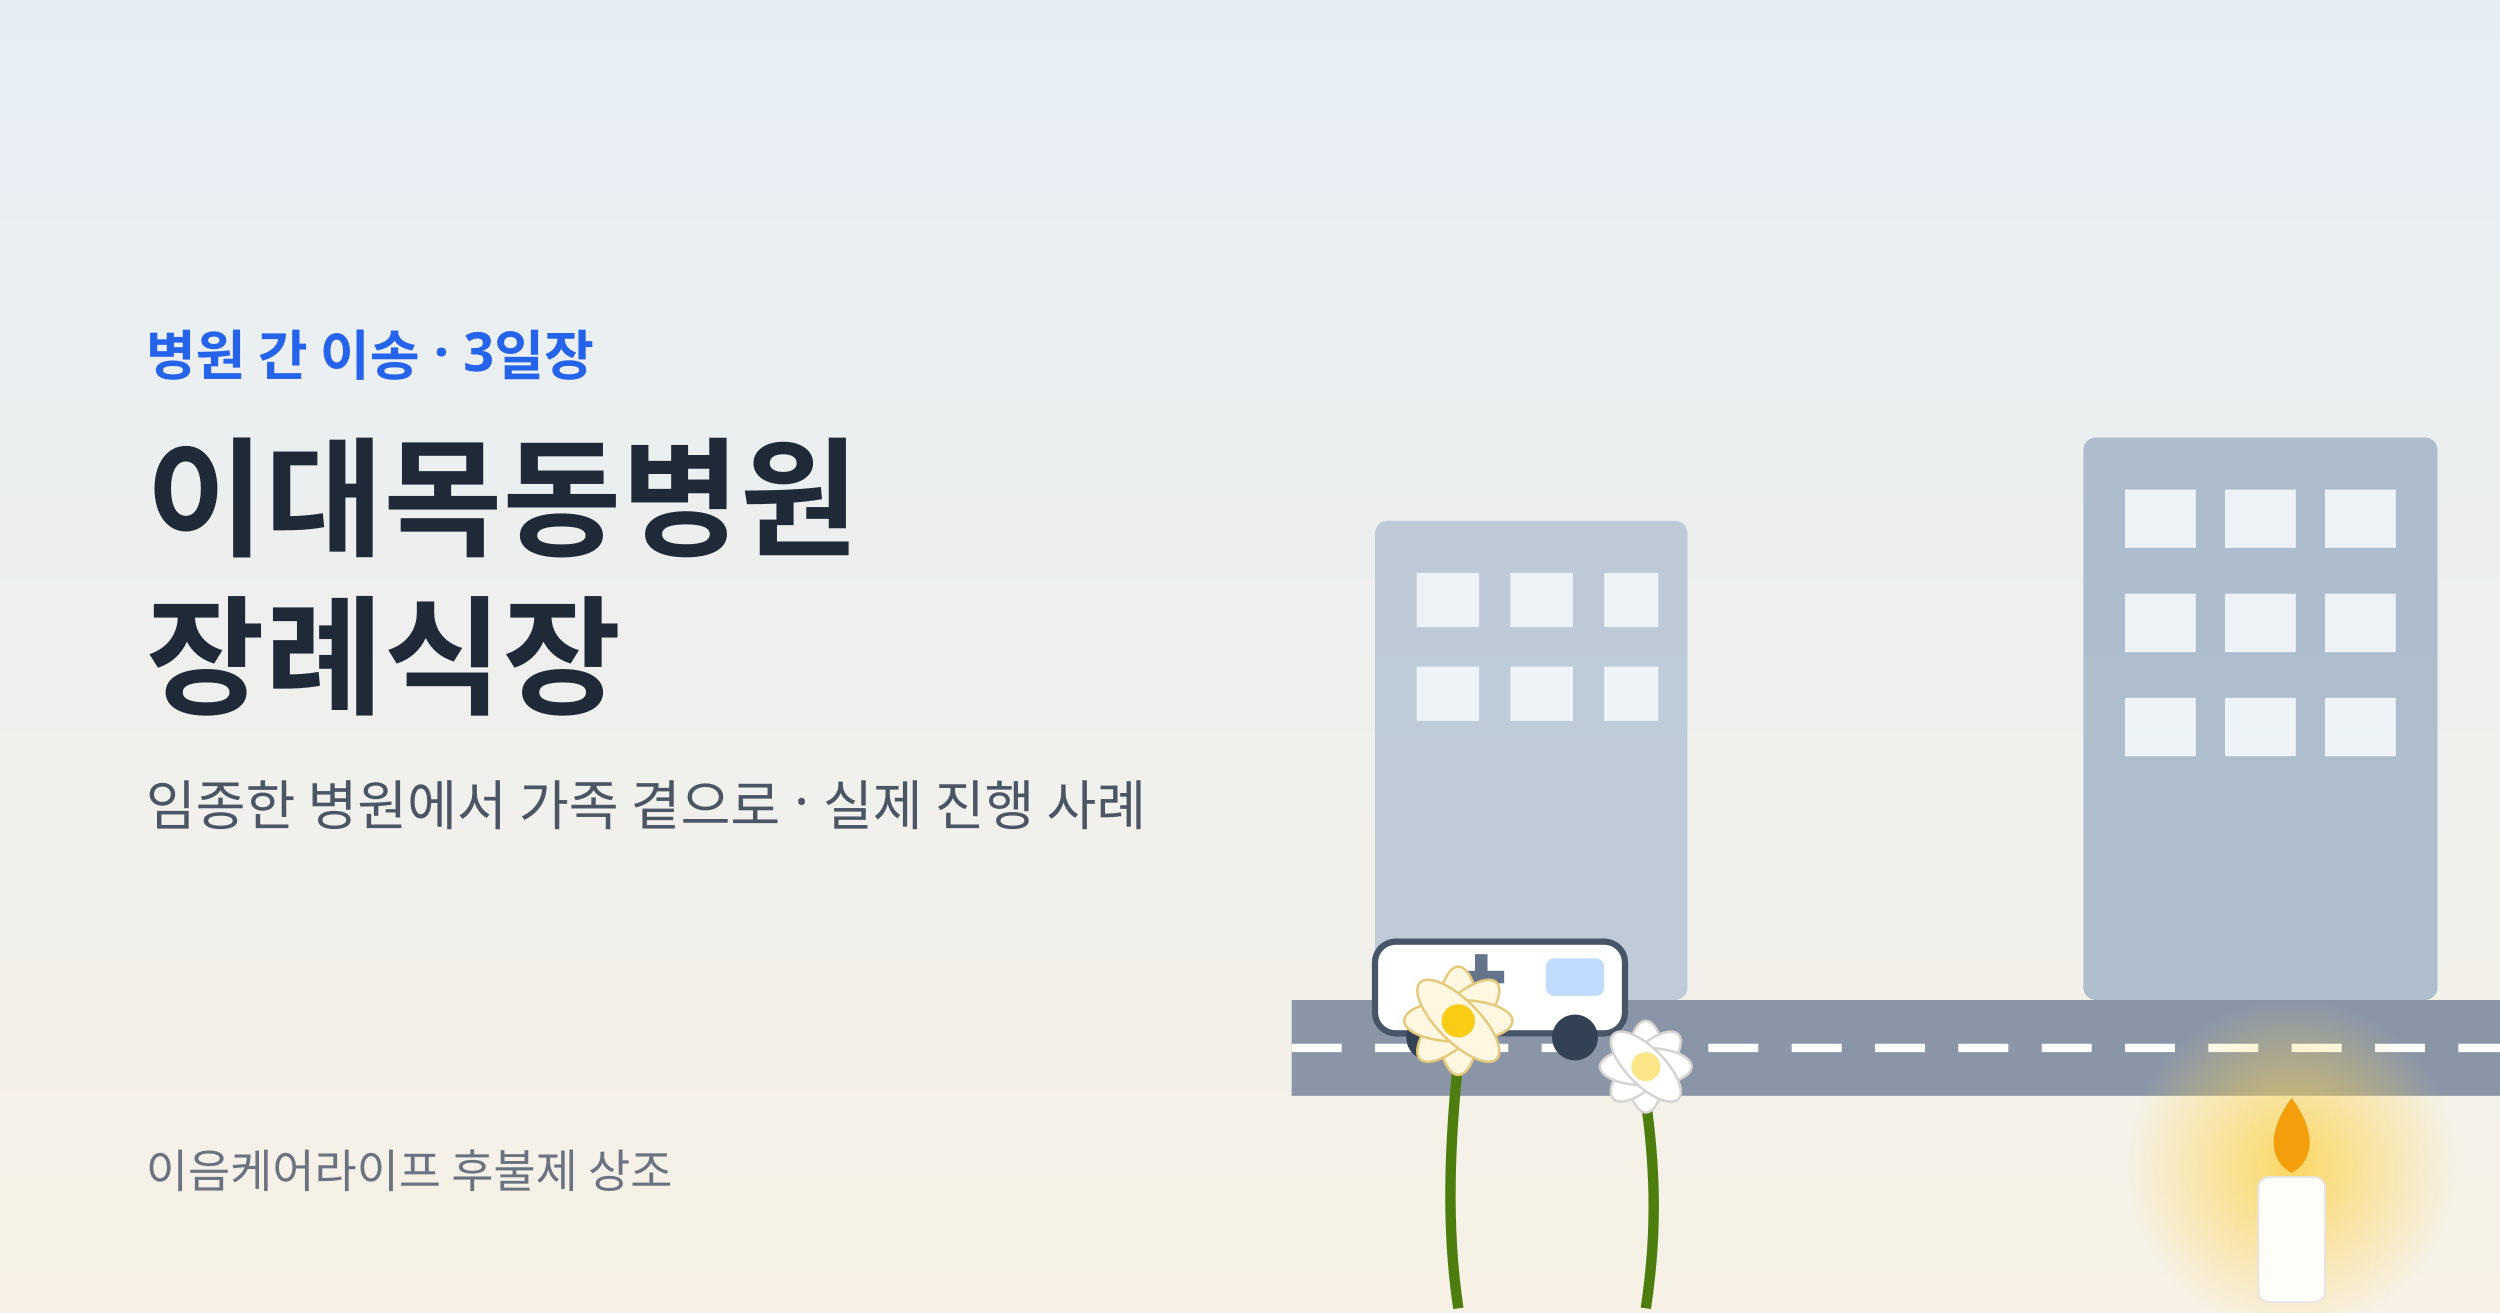
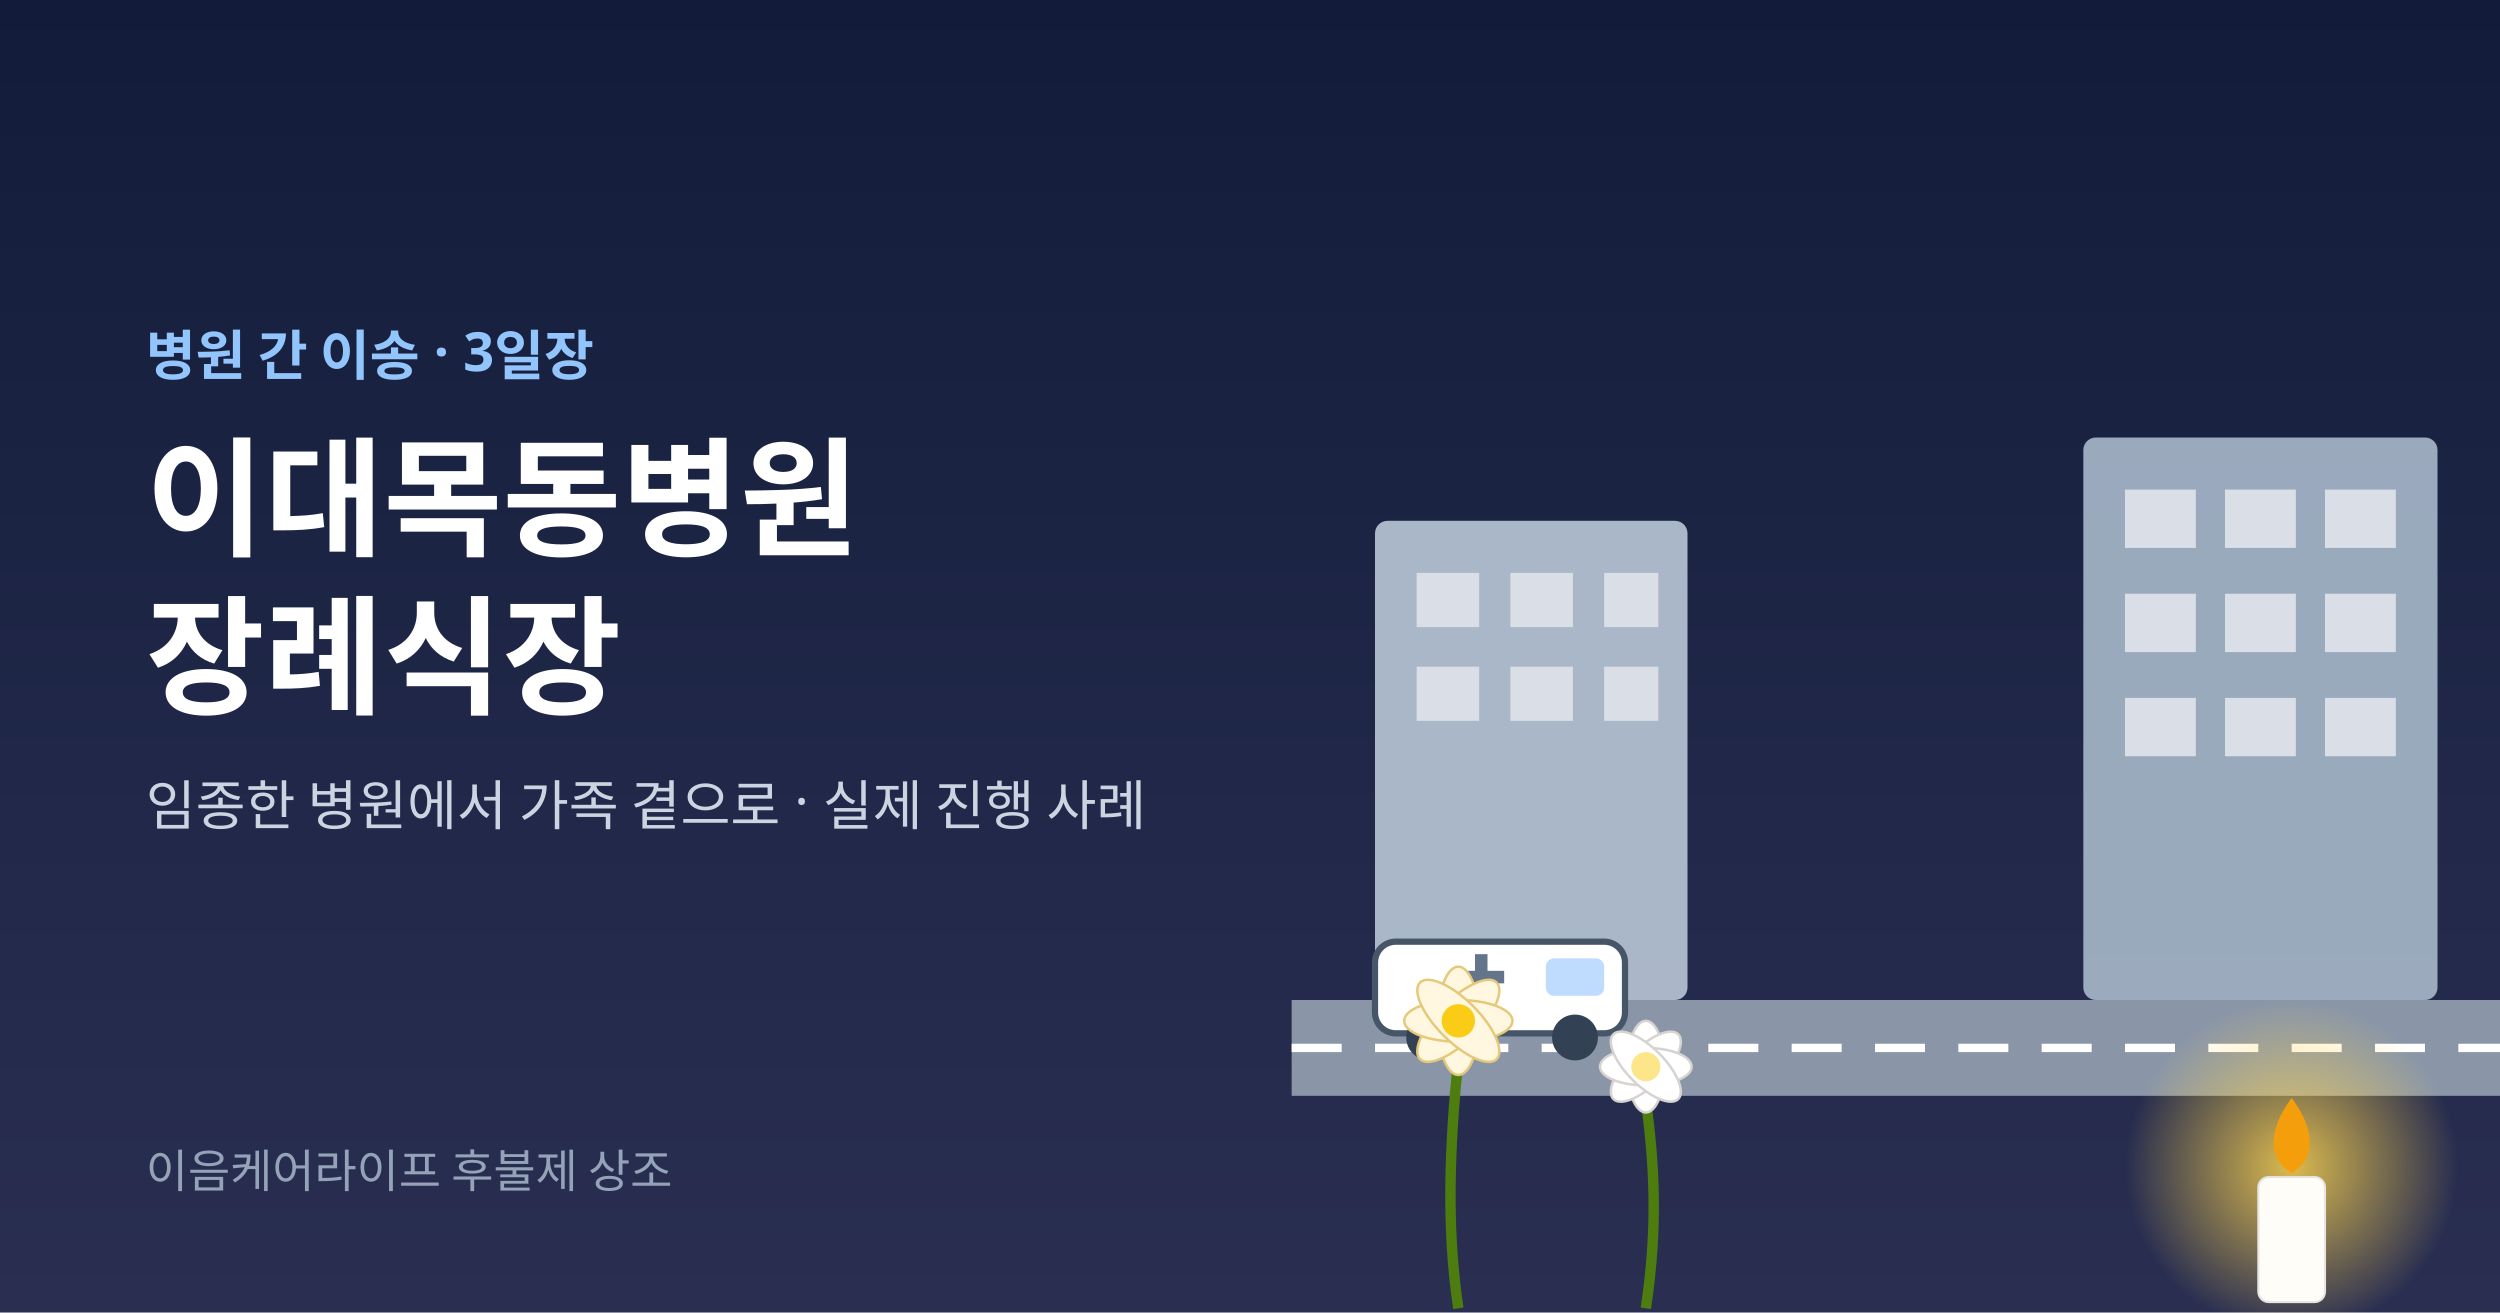
<svg xmlns="http://www.w3.org/2000/svg" viewBox="0 0 1200 630" role="img" aria-label="국화와 촛불, 두 병원을 잇는 길 위의 이송 차량으로 표현한 장례식장 이동 그림">
  <style>
  .t{font-family:'Noto Sans KR','Apple SD Gothic Neo','Malgun Gothic',sans-serif}
  @keyframes flick{0%,100%{transform:scale(1,1)}30%{transform:scale(.9,1.08)}60%{transform:scale(1.05,.95)}}
  @keyframes glow{0%,100%{opacity:.35}50%{opacity:.8}}
  @keyframes drive{0%{transform:translateX(0)}100%{transform:translateX(330px)}}
  @keyframes dash{to{stroke-dashoffset:-80}}
  @keyframes sway{0%,100%{transform:rotate(-2deg)}50%{transform:rotate(2deg)}}
  .fl{transform-box:fill-box;transform-origin:50% 100%;animation:flick 1.6s ease-in-out infinite}
  .gl{animation:glow 3.4s ease-in-out infinite}
  .car{animation:drive 6s ease-in-out infinite alternate}
  .rd{animation:dash 2.5s linear infinite}
  .ch{transform-box:fill-box;transform-origin:50% 100%;animation:sway 5s ease-in-out infinite}
  @media (prefers-reduced-motion:reduce){*{animation:none!important}}
</style>
  <defs>
    <linearGradient id="bg" x1="0" y1="0" x2="0" y2="1">
-       <stop offset="0" stop-color="#e6eef5" />
-       <stop offset="1" stop-color="#f7f1e6" />
+       <stop offset="0" stop-color="#121c3a" />
+       <stop offset="1" stop-color="#2a2f52" />
    </linearGradient>
    <radialGradient id="halo">
      <stop offset="0" stop-color="#fcd34d" stop-opacity=".85" />
      <stop offset="1" stop-color="#fcd34d" stop-opacity="0" />
    </radialGradient>
  </defs>
  <rect width="1200" height="630" fill="url(#bg)" />
  <g opacity=".9">
    <rect x="660" y="250" width="150" height="230" rx="6" fill="#b9c7d6" />
    <rect x="1000" y="210" width="170" height="270" rx="6" fill="#a7b8ca" />
    <g fill="#eef3f8">
      <rect x="680" y="275" width="30" height="26" />
      <rect x="725" y="275" width="30" height="26" />
      <rect x="770" y="275" width="26" height="26" />
      <rect x="680" y="320" width="30" height="26" />
      <rect x="725" y="320" width="30" height="26" />
      <rect x="770" y="320" width="26" height="26" />
      <rect x="1020" y="235" width="34" height="28" />
      <rect x="1068" y="235" width="34" height="28" />
      <rect x="1116" y="235" width="34" height="28" />
      <rect x="1020" y="285" width="34" height="28" />
      <rect x="1068" y="285" width="34" height="28" />
      <rect x="1116" y="285" width="34" height="28" />
      <rect x="1020" y="335" width="34" height="28" />
      <rect x="1068" y="335" width="34" height="28" />
      <rect x="1116" y="335" width="34" height="28" />
    </g>
  </g>
  <rect x="620" y="480" width="580" height="46" fill="#8a96a8" />
  <line class="rd" x1="620" y1="503" x2="1200" y2="503" stroke="#fff" stroke-width="4" stroke-dasharray="24 16" />
  <g class="car">
    <g transform="translate(660 452)">
      <rect x="0" y="0" width="120" height="44" rx="10" fill="#fff" stroke="#475569" stroke-width="3" />
      <rect x="82" y="8" width="28" height="18" rx="4" fill="#bfdbfe" />
      <rect x="40" y="14" width="22" height="6" fill="#64748b" />
      <rect x="48" y="6" width="6" height="22" fill="#64748b" />
      <circle cx="26" cy="46" r="11" fill="#334155" />
      <circle cx="96" cy="46" r="11" fill="#334155" />
    </g>
  </g>
  <g transform="translate(700 628)">
    <g class="ch">
      <path d="M0 0 C -6 -40, -4 -80, 0 -120" stroke="#4d7c0f" stroke-width="5" fill="none" />
      <g fill="#fff7e0" stroke="#e5c97a" stroke-width="1.2">
        <ellipse cx="0" cy="-138" rx="10" ry="26" />
        <ellipse cx="0" cy="-138" rx="10" ry="26" transform="rotate(45 0 -138)" />
        <ellipse cx="0" cy="-138" rx="10" ry="26" transform="rotate(90 0 -138)" />
        <ellipse cx="0" cy="-138" rx="10" ry="26" transform="rotate(135 0 -138)" />
      </g>
      <circle cx="0" cy="-138" r="8" fill="#facc15" />
    </g>
  </g>
  <g transform="translate(790 628)">
    <g class="ch">
      <path d="M0 0 C 6 -40, 4 -70, 0 -100" stroke="#4d7c0f" stroke-width="5" fill="none" />
      <g fill="#ffffff" stroke="#d6d3d1" stroke-width="1.2">
        <ellipse cx="0" cy="-116" rx="9" ry="22" />
        <ellipse cx="0" cy="-116" rx="9" ry="22" transform="rotate(45 0 -116)" />
        <ellipse cx="0" cy="-116" rx="9" ry="22" transform="rotate(90 0 -116)" />
        <ellipse cx="0" cy="-116" rx="9" ry="22" transform="rotate(135 0 -116)" />
      </g>
      <circle cx="0" cy="-116" r="7" fill="#fde68a" />
    </g>
  </g>
  <circle class="gl" cx="1100" cy="560" r="80" fill="url(#halo)" />
  <rect x="1084" y="565" width="32" height="60" rx="5" fill="#fffdf7" stroke="#e7e5e4" />
  <path class="fl" d="M1100 527 C 1112 543, 1111 557, 1100 563 C 1089 557, 1088 543, 1100 527 Z" fill="#f59e0b" />
-   <text class="t" x="70" y="180" font-size="26" fill="#2563eb" font-weight="700">병원 간 이송 · 3일장</text>
-   <text class="t" x="70" y="262" font-size="62" fill="#1f2937" font-weight="800">이대목동병원</text>
-   <text class="t" x="70" y="338" font-size="62" fill="#1f2937" font-weight="800">장례식장</text>
-   <text class="t" x="70" y="396" font-size="26" fill="#4b5563">임종한 병원에서 가족 곁으로 · 실제 진행 사례</text>
-   <text class="t" x="70" y="570" font-size="22" fill="#6b7280">이음케어라이프 후불제 상조</text>
+   <text class="t" x="70" y="180" font-size="26" fill="#93c5fd" font-weight="700">병원 간 이송 · 3일장</text>
+   <text class="t" x="70" y="262" font-size="62" fill="#ffffff" font-weight="800">이대목동병원</text>
+   <text class="t" x="70" y="338" font-size="62" fill="#ffffff" font-weight="800">장례식장</text>
+   <text class="t" x="70" y="396" font-size="26" fill="#cbd5e1">임종한 병원에서 가족 곁으로 · 실제 진행 사례</text>
+   <text class="t" x="70" y="570" font-size="22" fill="#94a3b8">이음케어라이프 후불제 상조</text>
</svg>
